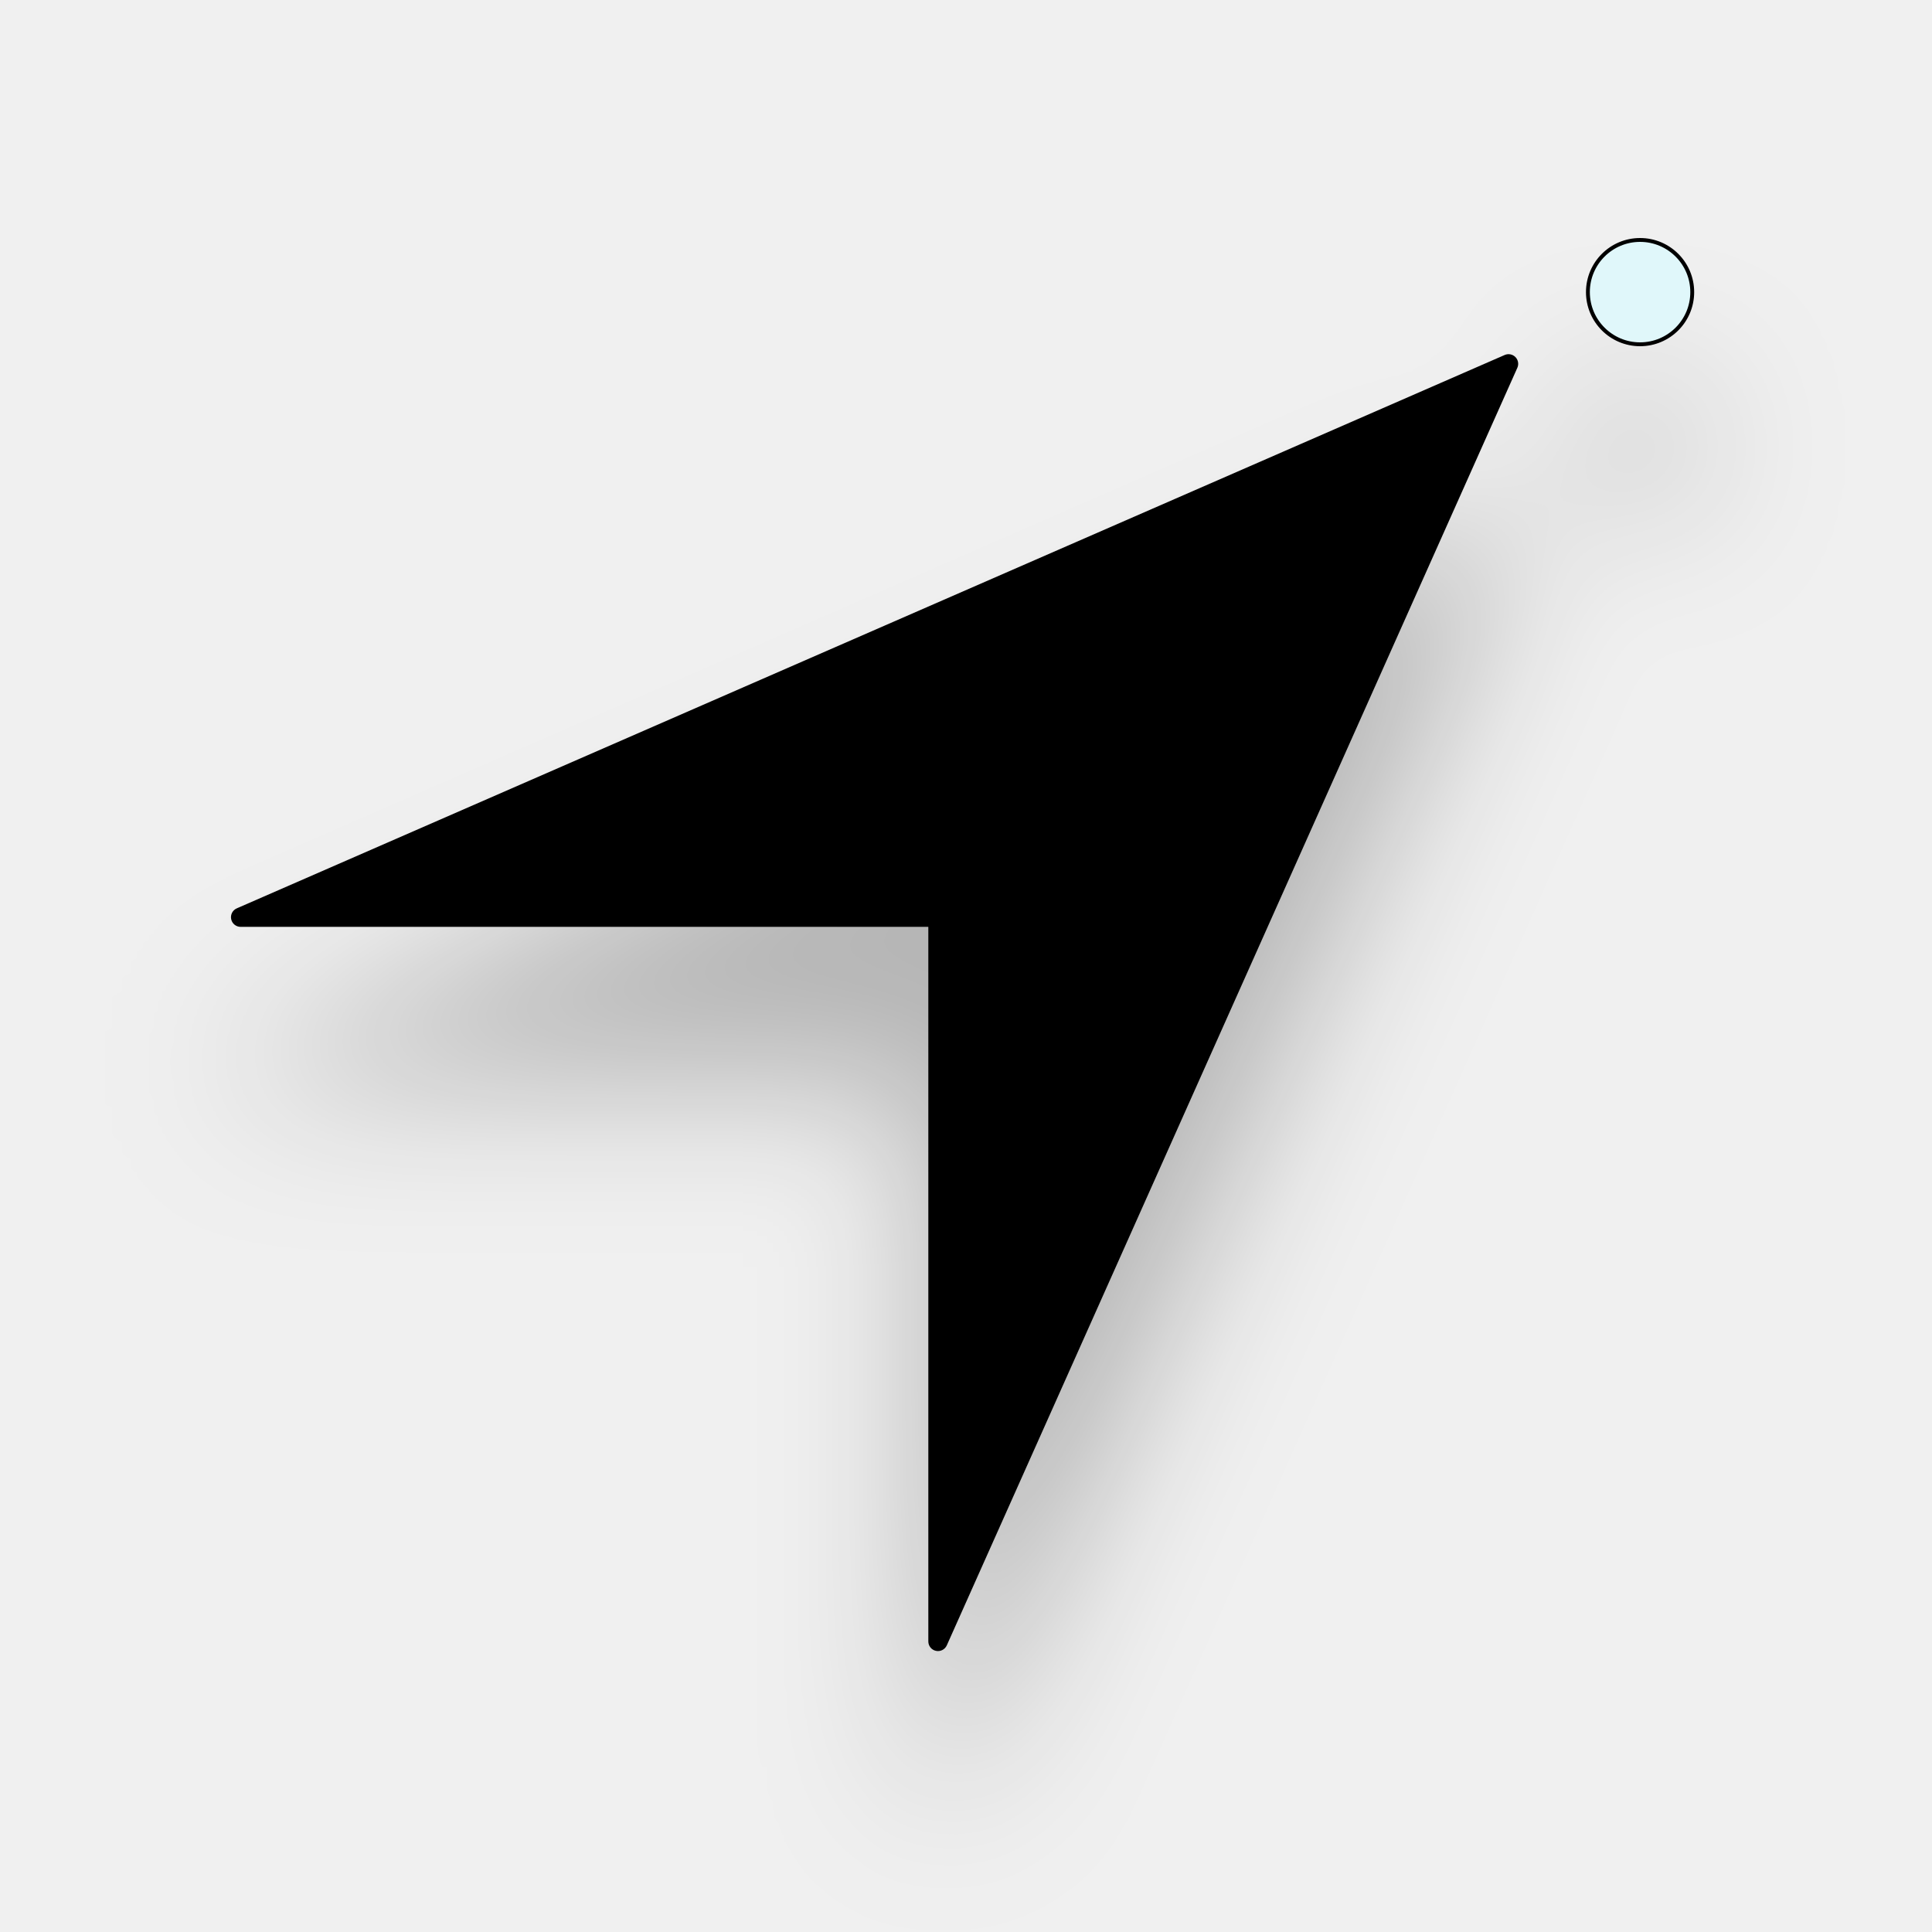
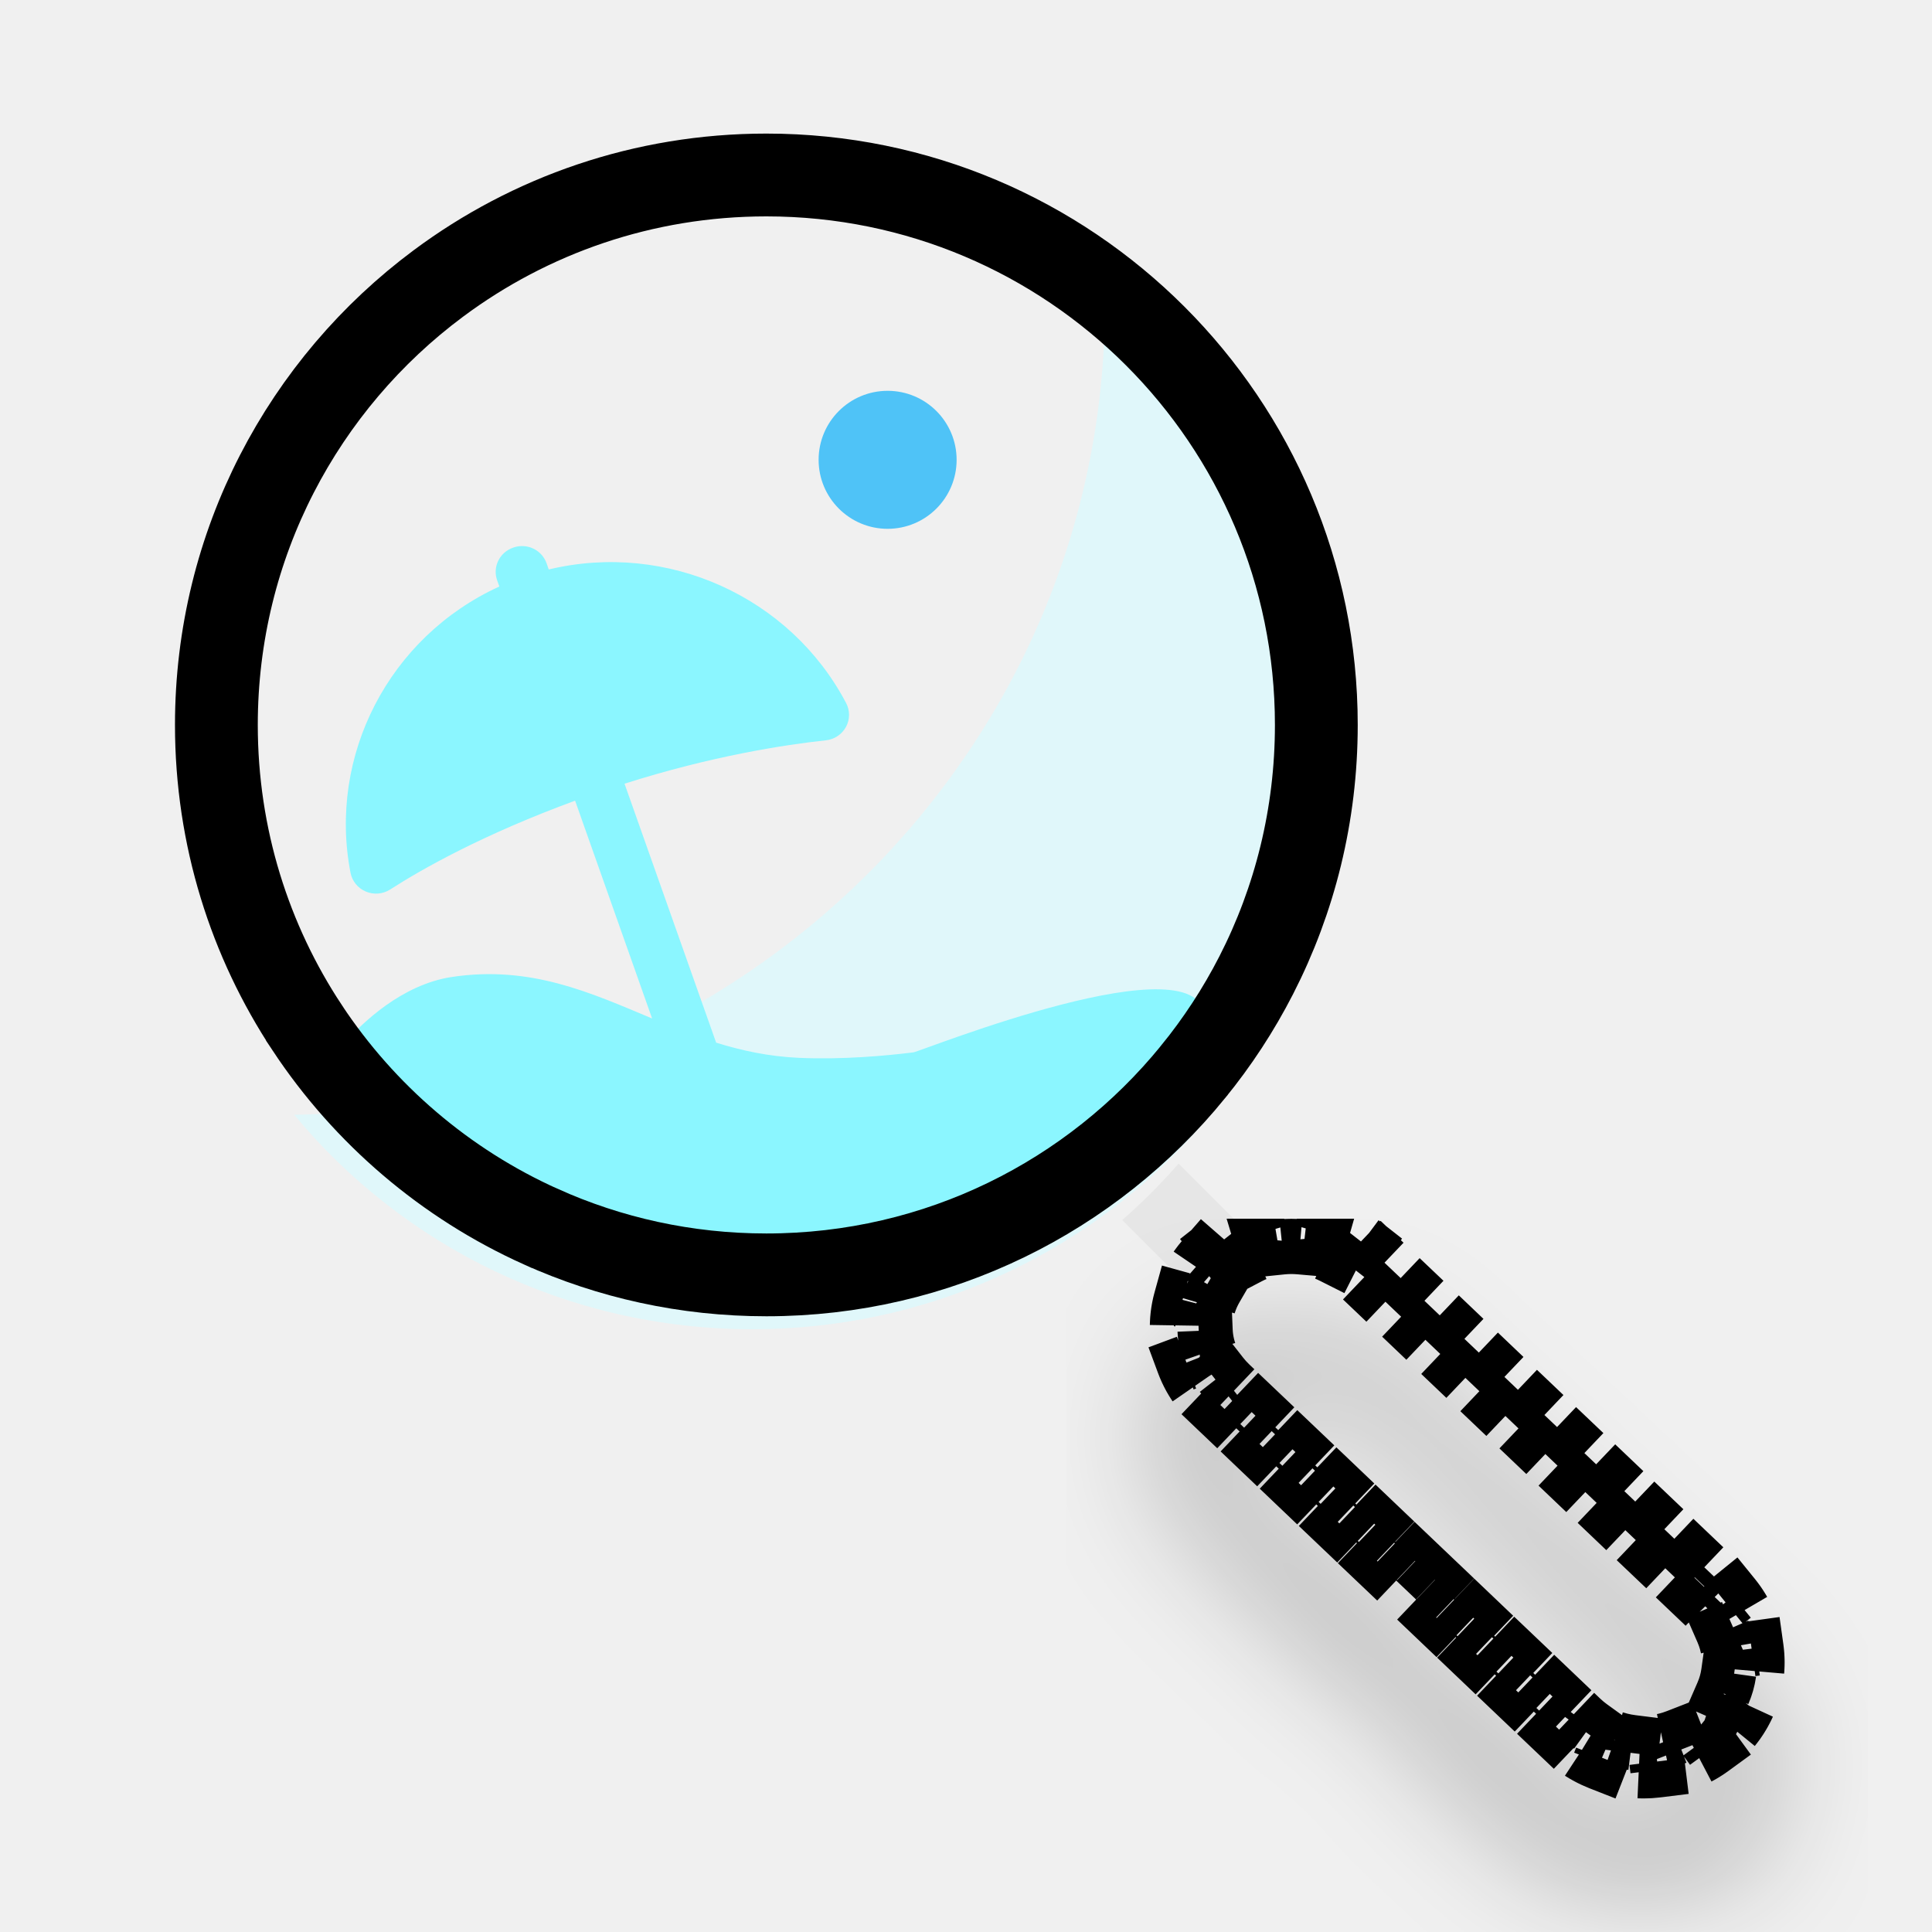
- <svg xmlns="http://www.w3.org/2000/svg" width="50" height="50" viewBox="0 0 50 50" fill="none">
+ <svg xmlns="http://www.w3.org/2000/svg" width="70" height="70" viewBox="0 0 70 70" fill="none">
  <g clip-path="url(#clip0)">
+     <path d="M10.66 40.39C14.583 45.133 20.562 48.16 27.257 48.16C30.386 48.16 33.359 47.499 36.038 46.31C39.748 44.666 42.895 42.01 45.119 38.699C47.357 35.369 48.66 31.375 48.66 27.082C48.66 20.15 45.263 14 40.019 10.16C40.028 10.452 40.033 10.744 40.033 11.038C40.033 27.108 26.923 40.161 10.66 40.39Z" fill="#E0F7FA" />
+     <path d="M33.095 38.129C33.363 38.096 43.613 33.956 43.66 36.901C43.112 37.972 41.467 39.201 41.467 39.742L39.273 41.367C39.273 41.88 37.628 42.88 32.692 44.617L27.757 45.159H22.273L17.16 43.159L14.16 41.159C13.641 41.159 13.209 40.701 12.66 40.159L11.16 38.659C11.16 38.659 11.912 38.434 12.57 37.697C13.112 37.088 14.548 35.673 16.368 35.398C19.216 34.969 21.372 35.957 23.627 36.901L20.837 29.01C17.516 30.23 15.32 31.467 14.136 32.228C13.873 32.397 13.543 32.425 13.255 32.303C12.967 32.182 12.759 31.927 12.7 31.623C11.88 27.383 14.089 23.08 18.092 21.25L18.012 21.026C17.841 20.541 18.1 20.012 18.59 19.843L18.605 19.837C18.841 19.756 19.099 19.77 19.324 19.877C19.548 19.984 19.72 20.175 19.803 20.407L19.882 20.633C24.18 19.602 28.635 21.627 30.656 25.472C30.8 25.744 30.798 26.068 30.651 26.338C30.505 26.608 30.233 26.789 29.924 26.823C28.441 26.983 25.791 27.388 22.628 28.395L25.947 37.777C26.875 38.067 27.856 38.278 28.937 38.327C30.516 38.398 32.095 38.254 33.095 38.129Z" fill="#8BF6FF" />
+     <path d="M45.516 35.333L45.516 35.333C44.874 36.587 44.104 37.762 43.221 38.844L43.22 38.846C39.565 43.332 34 46.191 27.767 46.191C24.851 46.191 22.085 45.566 19.593 44.443L19.592 44.443C16.139 42.889 13.208 40.378 11.136 37.247L11.136 37.246C9.053 34.099 7.84 30.326 7.84 26.266C7.84 19.714 11 13.901 15.886 10.268L15.886 10.268C19.204 7.799 23.313 6.34 27.767 6.34C38.771 6.34 47.693 15.26 47.693 26.266C47.693 29.535 46.908 32.615 45.516 35.333Z" stroke="black" stroke-width="3" />
+     <path d="M42.702 42.16L45.66 45.118C45.219 45.309 44.805 45.584 44.444 45.944C44.084 46.305 43.808 46.719 43.618 47.16L40.66 44.204C41.02 43.889 41.373 43.559 41.715 43.216C42.059 42.873 42.387 42.52 42.702 42.16Z" fill="#E6E6E6" />
    <g filter="url(#filter0_d)">
-       <path d="M39.041 9.416L6.228 23.737H24.275V42.48L39.041 9.416Z" fill="black" />
-       <path d="M6.228 23.737L6.128 23.508C6.019 23.555 5.959 23.672 5.983 23.788C6.007 23.904 6.109 23.987 6.228 23.987V23.737ZM39.041 9.416L39.269 9.518C39.311 9.424 39.291 9.313 39.218 9.24C39.146 9.167 39.035 9.146 38.941 9.187L39.041 9.416ZM24.275 42.48H24.025C24.025 42.598 24.107 42.7 24.223 42.724C24.338 42.749 24.455 42.689 24.503 42.582L24.275 42.48ZM24.275 23.737H24.525C24.525 23.599 24.413 23.487 24.275 23.487V23.737ZM6.328 23.966L39.141 9.645L38.941 9.187L6.128 23.508L6.328 23.966ZM38.812 9.314L24.047 42.378L24.503 42.582L39.269 9.518L38.812 9.314ZM24.525 42.48V23.737H24.025V42.48H24.525ZM24.275 23.487H6.228V23.987H24.275V23.487Z" fill="black" />
-       <circle cx="42.445" cy="7.56" r="1.35" fill="#E0F7FA" stroke="black" stroke-width="0.1" />
+       <path d="M62.804 62.629C63.028 62.354 63.207 62.056 63.343 61.746L62.427 61.345C62.53 61.108 62.599 60.862 62.634 60.612L63.624 60.75C63.672 60.406 63.672 60.058 63.624 59.715L62.634 59.852C62.599 59.603 62.53 59.356 62.427 59.12L63.343 58.719C63.207 58.408 63.028 58.111 62.804 57.835L62.027 58.465C61.947 58.366 61.859 58.27 61.762 58.178L61.408 57.841L62.098 57.117L61.389 56.442L60.7 57.166L59.991 56.492L60.681 55.767L59.973 55.093L59.283 55.817L58.575 55.142L59.264 54.418L58.556 53.744L57.866 54.468L57.158 53.793L57.848 53.069L57.139 52.395L56.45 53.119L55.741 52.444L56.431 51.72L55.722 51.045L55.033 51.769L54.325 51.095L55.014 50.371L54.306 49.696L53.616 50.42L52.908 49.746L53.597 49.022L52.889 48.347L52.199 49.071L51.491 48.396L52.181 47.672L51.472 46.998L50.783 47.722L50.074 47.047L50.764 46.323L50.056 45.648L49.366 46.373L49.012 46.036C49.012 46.036 49.012 46.036 49.012 46.036C48.938 45.965 48.861 45.899 48.782 45.837L49.397 45.049C49.184 44.882 48.957 44.739 48.721 44.619L48.269 45.511C48.086 45.419 47.895 45.344 47.699 45.288L47.974 44.327C47.716 44.253 47.452 44.203 47.186 44.179L47.093 45.174C46.991 45.165 46.888 45.16 46.785 45.16C46.677 45.16 46.569 45.165 46.462 45.176L46.366 44.18C46.087 44.207 45.812 44.261 45.543 44.342L45.831 45.3C45.729 45.331 45.628 45.366 45.529 45.407L45.529 45.407C45.439 45.444 45.35 45.486 45.264 45.531L44.8 44.645C44.576 44.762 44.361 44.9 44.158 45.06L44.776 45.846C44.701 45.905 44.628 45.968 44.558 46.035C44.488 46.102 44.423 46.17 44.362 46.24L43.608 45.583C43.44 45.776 43.294 45.981 43.17 46.195L44.036 46.695C43.989 46.776 43.947 46.858 43.91 46.941L43.909 46.943L43.909 46.943C43.848 47.076 43.799 47.213 43.761 47.351L42.797 47.084C42.691 47.466 42.647 47.86 42.664 48.252L43.663 48.209C43.675 48.496 43.732 48.782 43.834 49.056L42.897 49.405C43.031 49.766 43.223 50.112 43.472 50.431L44.26 49.815C44.349 49.929 44.448 50.039 44.558 50.144L44.912 50.481L44.222 51.205L44.931 51.88L45.62 51.156L46.329 51.83L45.639 52.554L46.347 53.229L47.037 52.505L47.745 53.179L47.056 53.903L47.764 54.578L48.454 53.854L49.162 54.529L48.473 55.253L49.181 55.927L49.871 55.203L50.579 55.878L49.889 56.602L50.598 57.276L51.287 56.552L51.996 57.227L51.306 57.951L52.014 58.626L52.704 57.901L53.412 58.576L52.723 59.3L53.431 59.975L54.121 59.251L54.829 59.925L54.139 60.649L54.848 61.324L55.538 60.6L56.246 61.275L55.556 61.999L56.264 62.673L56.954 61.949L57.308 62.286C57.308 62.286 57.308 62.286 57.308 62.286C57.407 62.38 57.511 62.467 57.619 62.545L57.03 63.353C57.322 63.566 57.637 63.737 57.966 63.866L58.33 62.935C58.585 63.034 58.852 63.101 59.124 63.135L59.001 64.127C59.356 64.171 59.715 64.171 60.069 64.127L59.947 63.135C60.219 63.101 60.486 63.034 60.74 62.935L61.105 63.866C61.434 63.737 61.749 63.566 62.041 63.353L61.452 62.545C61.56 62.467 61.663 62.38 61.762 62.286L62.804 62.629ZM62.804 62.629L62.027 62C61.947 62.099 61.859 62.194 61.763 62.286L62.804 62.629Z" stroke="black" stroke-width="2" stroke-dasharray="1 1" />
    </g>
+     <path d="M32.16 14.16C30.78 14.16 29.66 15.279 29.66 16.66C29.66 18.04 30.78 19.16 32.16 19.16C33.541 19.16 34.66 18.04 34.66 16.66C34.66 15.279 33.541 14.16 32.16 14.16Z" fill="#4FC3F7" />
  </g>
  <defs>
-     <filter id="filter0_d" x="1.978" y="6.16" width="45.867" height="44.57" filterUnits="userSpaceOnUse" color-interpolation-filters="sRGB">
+     <filter id="filter0_d" x="38.66" y="44.16" width="29" height="28" filterUnits="userSpaceOnUse" color-interpolation-filters="sRGB">
      <feFlood flood-opacity="0" result="BackgroundImageFix" />
      <feColorMatrix in="SourceAlpha" type="matrix" values="0 0 0 0 0 0 0 0 0 0 0 0 0 0 0 0 0 0 127 0" />
      <feOffset dy="4" />
      <feGaussianBlur stdDeviation="2" />
      <feColorMatrix type="matrix" values="0 0 0 0 0 0 0 0 0 0 0 0 0 0 0 0 0 0 0.25 0" />
      <feBlend mode="normal" in2="BackgroundImageFix" result="effect1_dropShadow" />
      <feBlend mode="normal" in="SourceGraphic" in2="effect1_dropShadow" result="shape" />
    </filter>
    <clipPath id="clip0">
-       <rect width="50" height="50" fill="white" />
+       <rect width="70" height="70" fill="white" />
    </clipPath>
  </defs>
</svg>
